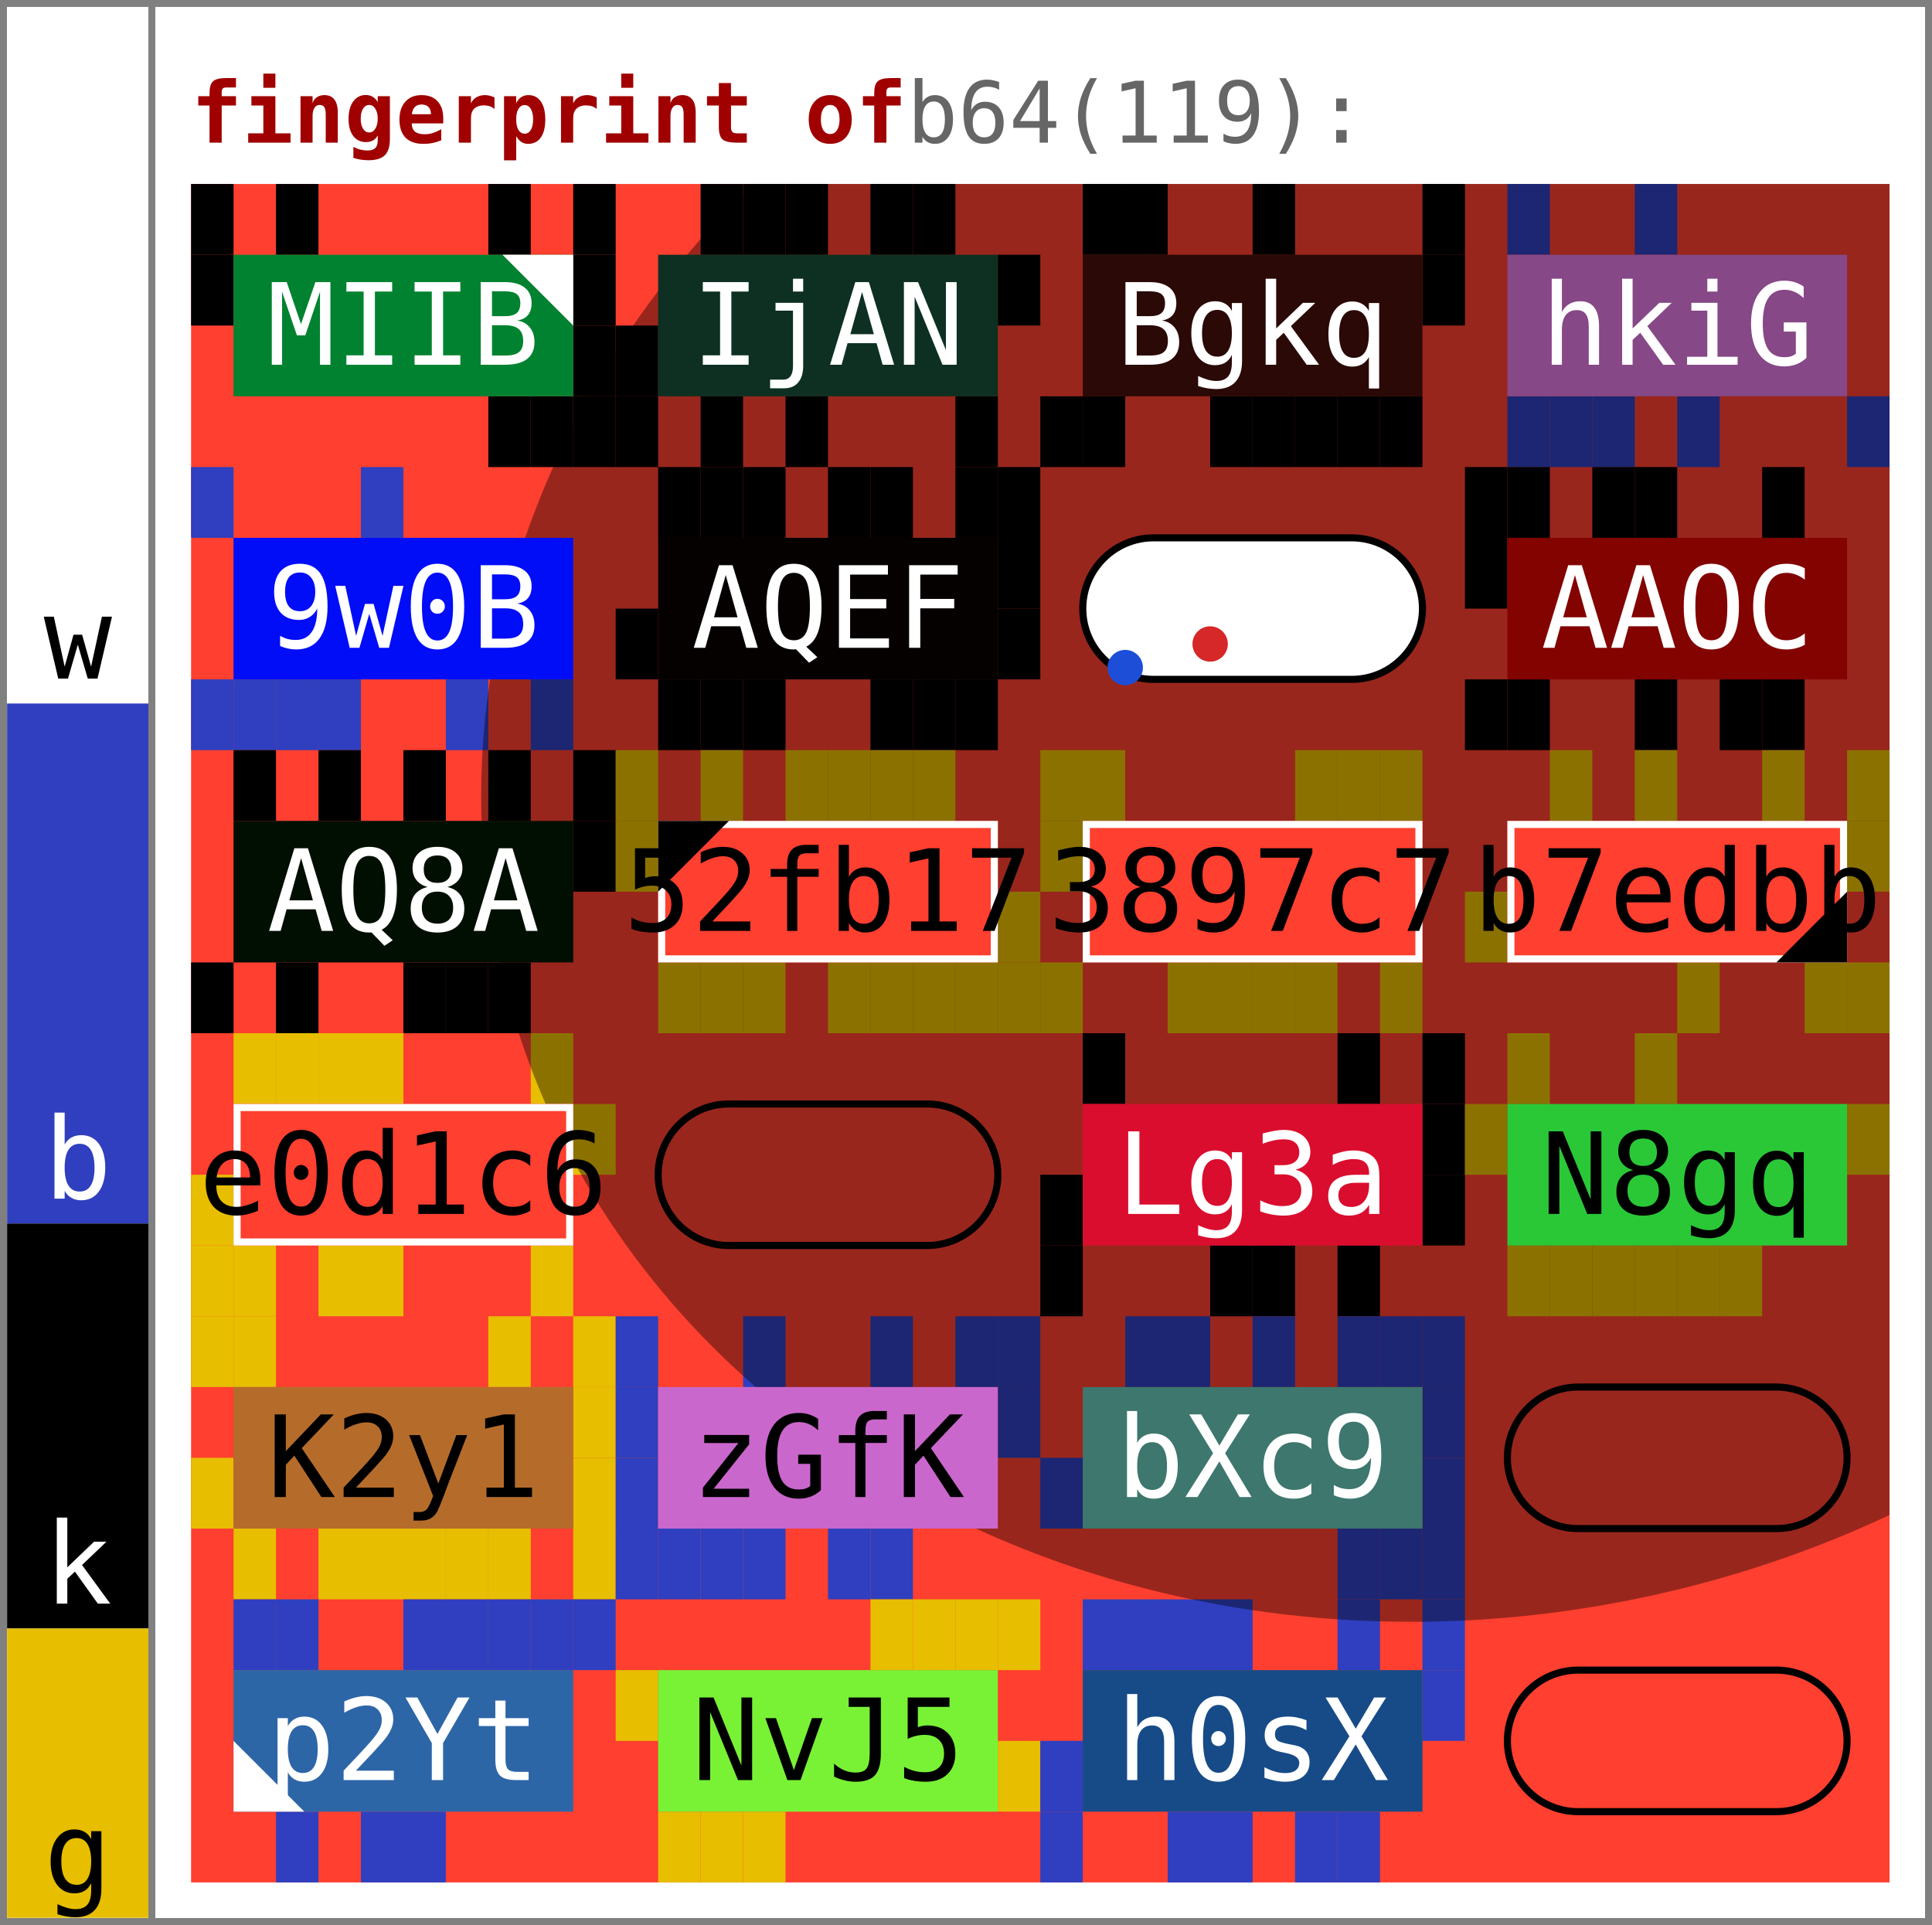
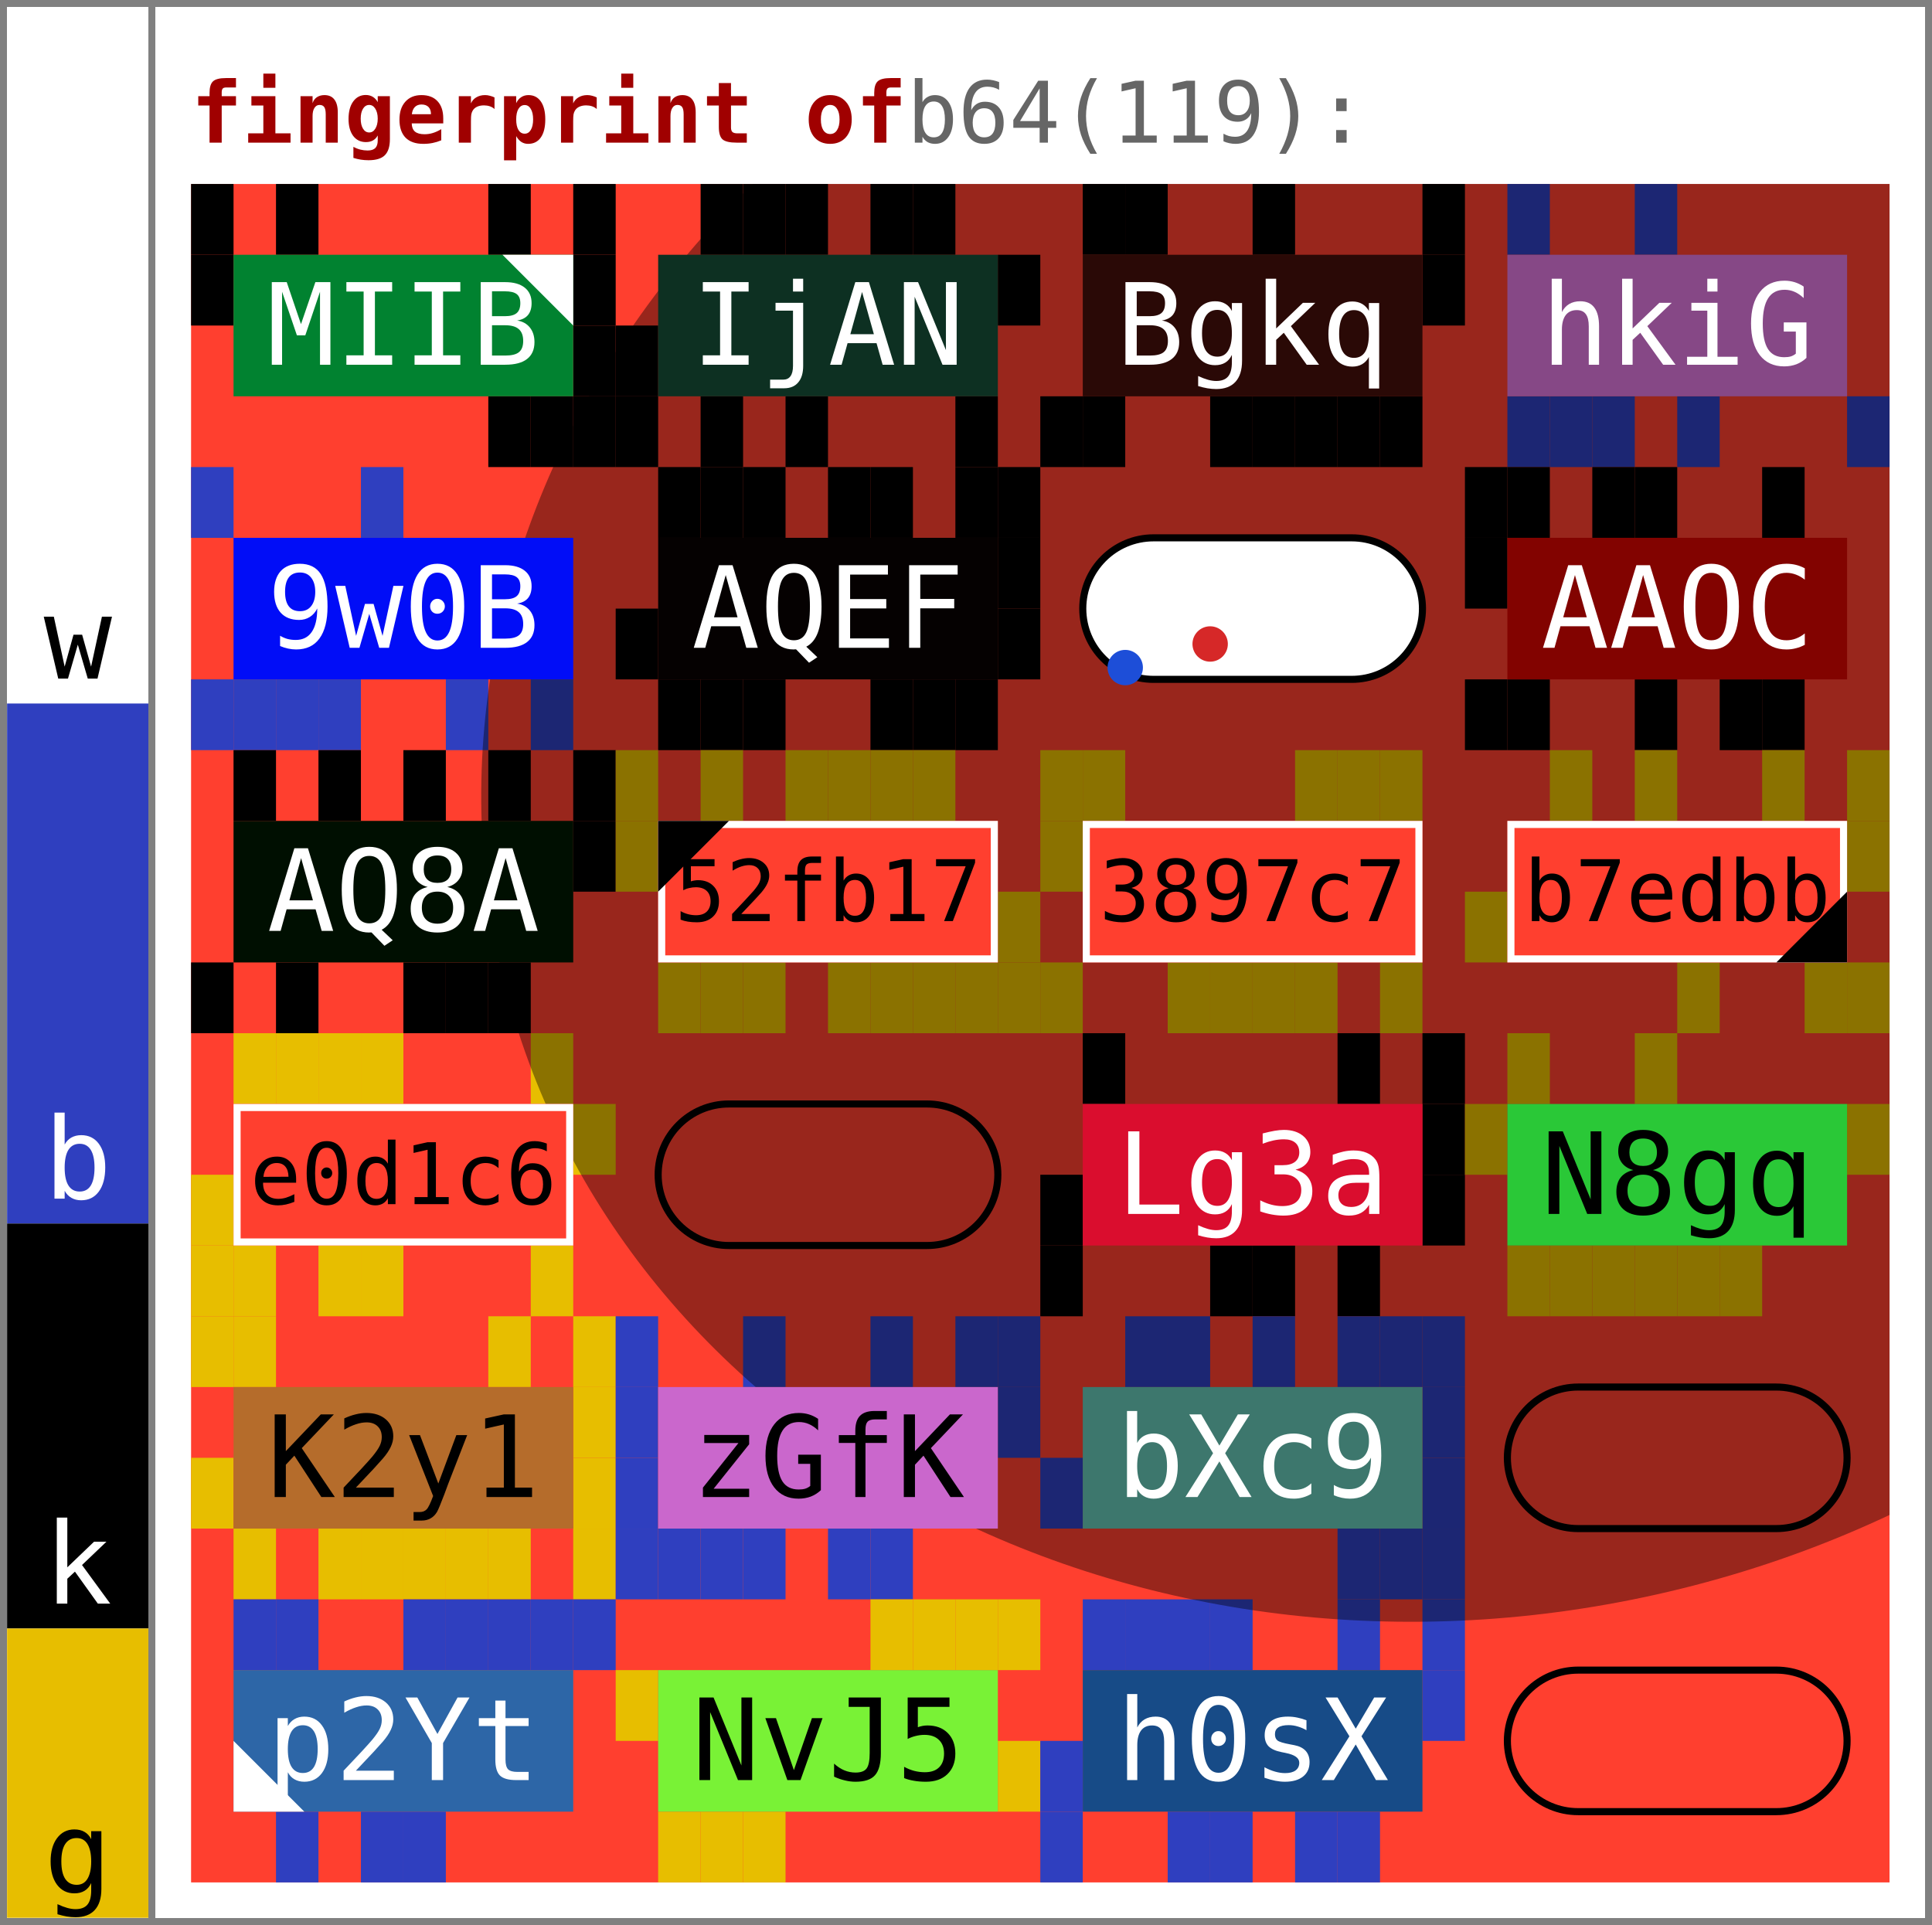
<svg xmlns="http://www.w3.org/2000/svg" width="273.0" height="272.0" viewBox="0 0 273.0 272.0" data-entviz-version="v6" data-entviz-lib="0.6.0" data-input-bytes="119" data-cols="4" data-rows="6" data-truncated="true">
  <defs>
    <clipPath id="grid-clip-807e856a24dc33e6-4x6">
      <rect x="27.0" y="26.0" width="240.0" height="240.0" />
    </clipPath>
  </defs>
  <rect x="0" y="0" width="273.0" height="272.0" fill="#ffffff" />
  <g data-channel="grid">
    <rect x="27.0" y="26.0" width="240.0" height="240.0" fill="#ff3f2f" />
    <g>
      <rect x="27.0" y="26.0" width="6.0" height="10.0" fill="#000000" />
      <rect x="39.0" y="26.0" width="6.0" height="10.0" fill="#000000" />
      <rect x="69.0" y="26.0" width="6.0" height="10.0" fill="#000000" />
      <rect x="81.0" y="26.0" width="6.0" height="10.0" fill="#000000" />
      <rect x="81.0" y="36.0" width="6.0" height="10.0" fill="#000000" />
      <rect x="81.0" y="46.0" width="6.0" height="10.0" fill="#000000" />
      <rect x="81.0" y="56.0" width="6.0" height="10.0" fill="#000000" />
      <rect x="75.0" y="56.0" width="6.0" height="10.0" fill="#000000" />
      <rect x="69.0" y="56.0" width="6.0" height="10.0" fill="#000000" />
      <rect x="27.0" y="36.0" width="6.0" height="10.0" fill="#000000" />
      <rect x="99.0" y="26.0" width="6.0" height="10.0" fill="#000000" />
      <rect x="105.0" y="26.0" width="6.0" height="10.0" fill="#000000" />
      <rect x="111.0" y="26.0" width="6.0" height="10.0" fill="#000000" />
      <rect x="123.0" y="26.0" width="6.0" height="10.0" fill="#000000" />
      <rect x="129.0" y="26.0" width="6.0" height="10.0" fill="#000000" />
      <rect x="141.0" y="36.0" width="6.0" height="10.0" fill="#000000" />
      <rect x="135.0" y="56.0" width="6.0" height="10.0" fill="#000000" />
      <rect x="111.0" y="56.0" width="6.0" height="10.0" fill="#000000" />
      <rect x="99.0" y="56.0" width="6.0" height="10.0" fill="#000000" />
      <rect x="87.0" y="56.0" width="6.0" height="10.0" fill="#000000" />
      <rect x="87.0" y="46.0" width="6.0" height="10.0" fill="#000000" />
      <rect x="153.0" y="26.0" width="6.0" height="10.0" fill="#000000" />
      <rect x="159.0" y="26.0" width="6.0" height="10.0" fill="#000000" />
      <rect x="177.0" y="26.0" width="6.0" height="10.0" fill="#000000" />
      <rect x="201.0" y="26.0" width="6.0" height="10.0" fill="#000000" />
      <rect x="201.0" y="36.0" width="6.0" height="10.0" fill="#000000" />
      <rect x="195.0" y="56.0" width="6.0" height="10.0" fill="#000000" />
      <rect x="189.0" y="56.0" width="6.0" height="10.0" fill="#000000" />
      <rect x="183.0" y="56.0" width="6.0" height="10.0" fill="#000000" />
      <rect x="177.0" y="56.0" width="6.0" height="10.0" fill="#000000" />
      <rect x="171.0" y="56.0" width="6.0" height="10.0" fill="#000000" />
      <rect x="153.0" y="56.0" width="6.0" height="10.0" fill="#000000" />
      <rect x="147.0" y="56.0" width="6.0" height="10.0" fill="#000000" />
      <rect x="213.0" y="26.0" width="6.0" height="10.0" fill="#2f3fbf" />
      <rect x="231.0" y="26.0" width="6.0" height="10.0" fill="#2f3fbf" />
      <rect x="261.0" y="56.0" width="6.0" height="10.0" fill="#2f3fbf" />
      <rect x="237.0" y="56.0" width="6.0" height="10.0" fill="#2f3fbf" />
      <rect x="225.0" y="56.0" width="6.0" height="10.0" fill="#2f3fbf" />
      <rect x="219.0" y="56.0" width="6.0" height="10.0" fill="#2f3fbf" />
      <rect x="213.0" y="56.0" width="6.0" height="10.0" fill="#2f3fbf" />
      <rect x="27.0" y="66.0" width="6.0" height="10.0" fill="#2f3fbf" />
      <rect x="51.0" y="66.0" width="6.0" height="10.0" fill="#2f3fbf" />
      <rect x="75.0" y="96.0" width="6.0" height="10.0" fill="#2f3fbf" />
      <rect x="63.0" y="96.0" width="6.0" height="10.0" fill="#2f3fbf" />
      <rect x="45.0" y="96.0" width="6.0" height="10.0" fill="#2f3fbf" />
      <rect x="39.0" y="96.0" width="6.0" height="10.0" fill="#2f3fbf" />
      <rect x="33.0" y="96.0" width="6.0" height="10.0" fill="#2f3fbf" />
      <rect x="27.0" y="96.0" width="6.0" height="10.0" fill="#2f3fbf" />
      <rect x="93.0" y="66.0" width="6.0" height="10.0" fill="#000000" />
      <rect x="99.0" y="66.0" width="6.0" height="10.0" fill="#000000" />
      <rect x="105.0" y="66.0" width="6.0" height="10.0" fill="#000000" />
      <rect x="117.0" y="66.0" width="6.0" height="10.0" fill="#000000" />
      <rect x="123.0" y="66.0" width="6.0" height="10.0" fill="#000000" />
      <rect x="135.0" y="66.0" width="6.0" height="10.0" fill="#000000" />
      <rect x="141.0" y="66.0" width="6.0" height="10.0" fill="#000000" />
      <rect x="141.0" y="76.0" width="6.0" height="10.0" fill="#000000" />
      <rect x="141.0" y="86.0" width="6.0" height="10.0" fill="#000000" />
      <rect x="135.0" y="96.0" width="6.0" height="10.0" fill="#000000" />
      <rect x="129.0" y="96.0" width="6.0" height="10.0" fill="#000000" />
      <rect x="123.0" y="96.0" width="6.0" height="10.0" fill="#000000" />
      <rect x="105.0" y="96.0" width="6.0" height="10.0" fill="#000000" />
      <rect x="99.0" y="96.0" width="6.0" height="10.0" fill="#000000" />
      <rect x="93.0" y="96.0" width="6.0" height="10.0" fill="#000000" />
      <rect x="87.0" y="86.0" width="6.0" height="10.0" fill="#000000" />
      <rect x="207.0" y="66.0" width="6.0" height="10.0" fill="#000000" />
      <rect x="213.0" y="66.0" width="6.0" height="10.0" fill="#000000" />
      <rect x="225.0" y="66.0" width="6.0" height="10.0" fill="#000000" />
      <rect x="231.0" y="66.0" width="6.0" height="10.0" fill="#000000" />
      <rect x="249.0" y="66.0" width="6.0" height="10.0" fill="#000000" />
      <rect x="249.0" y="96.0" width="6.0" height="10.0" fill="#000000" />
      <rect x="243.0" y="96.0" width="6.0" height="10.0" fill="#000000" />
      <rect x="231.0" y="96.0" width="6.0" height="10.0" fill="#000000" />
      <rect x="213.0" y="96.0" width="6.0" height="10.0" fill="#000000" />
      <rect x="207.0" y="96.0" width="6.0" height="10.0" fill="#000000" />
      <rect x="207.0" y="76.0" width="6.0" height="10.0" fill="#000000" />
      <rect x="33.0" y="106.0" width="6.0" height="10.0" fill="#000000" />
      <rect x="45.0" y="106.0" width="6.0" height="10.0" fill="#000000" />
      <rect x="57.0" y="106.0" width="6.0" height="10.0" fill="#000000" />
      <rect x="69.0" y="106.0" width="6.0" height="10.0" fill="#000000" />
      <rect x="81.0" y="106.0" width="6.0" height="10.0" fill="#000000" />
      <rect x="81.0" y="116.0" width="6.0" height="10.0" fill="#000000" />
      <rect x="69.0" y="136.0" width="6.0" height="10.0" fill="#000000" />
      <rect x="63.0" y="136.0" width="6.0" height="10.0" fill="#000000" />
      <rect x="57.0" y="136.0" width="6.0" height="10.0" fill="#000000" />
      <rect x="39.0" y="136.0" width="6.0" height="10.0" fill="#000000" />
      <rect x="27.0" y="136.0" width="6.0" height="10.0" fill="#000000" />
      <rect x="87.0" y="106.0" width="6.0" height="10.0" fill="#e7be00" />
      <rect x="99.0" y="106.0" width="6.0" height="10.0" fill="#e7be00" />
      <rect x="111.0" y="106.0" width="6.0" height="10.0" fill="#e7be00" />
      <rect x="117.0" y="106.0" width="6.0" height="10.0" fill="#e7be00" />
      <rect x="123.0" y="106.0" width="6.0" height="10.0" fill="#e7be00" />
      <rect x="129.0" y="106.0" width="6.0" height="10.0" fill="#e7be00" />
      <rect x="141.0" y="126.0" width="6.0" height="10.0" fill="#e7be00" />
      <rect x="141.0" y="136.0" width="6.0" height="10.0" fill="#e7be00" />
      <rect x="135.0" y="136.0" width="6.0" height="10.0" fill="#e7be00" />
      <rect x="129.0" y="136.0" width="6.0" height="10.0" fill="#e7be00" />
      <rect x="123.0" y="136.0" width="6.0" height="10.0" fill="#e7be00" />
      <rect x="117.0" y="136.0" width="6.0" height="10.0" fill="#e7be00" />
      <rect x="105.0" y="136.0" width="6.0" height="10.0" fill="#e7be00" />
      <rect x="99.0" y="136.0" width="6.0" height="10.0" fill="#e7be00" />
      <rect x="93.0" y="136.0" width="6.0" height="10.0" fill="#e7be00" />
      <rect x="87.0" y="116.0" width="6.0" height="10.0" fill="#e7be00" />
      <rect x="147.0" y="106.0" width="6.0" height="10.0" fill="#e7be00" />
      <rect x="153.0" y="106.0" width="6.0" height="10.0" fill="#e7be00" />
      <rect x="183.0" y="106.0" width="6.0" height="10.0" fill="#e7be00" />
      <rect x="189.0" y="106.0" width="6.0" height="10.0" fill="#e7be00" />
      <rect x="195.0" y="106.0" width="6.0" height="10.0" fill="#e7be00" />
      <rect x="195.0" y="136.0" width="6.0" height="10.0" fill="#e7be00" />
      <rect x="183.0" y="136.0" width="6.0" height="10.0" fill="#e7be00" />
      <rect x="177.0" y="136.0" width="6.0" height="10.0" fill="#e7be00" />
      <rect x="171.0" y="136.0" width="6.0" height="10.0" fill="#e7be00" />
      <rect x="165.0" y="136.0" width="6.0" height="10.0" fill="#e7be00" />
      <rect x="147.0" y="136.0" width="6.0" height="10.0" fill="#e7be00" />
      <rect x="147.0" y="116.0" width="6.0" height="10.0" fill="#e7be00" />
      <rect x="219.0" y="106.0" width="6.0" height="10.0" fill="#e7be00" />
      <rect x="231.0" y="106.0" width="6.0" height="10.0" fill="#e7be00" />
      <rect x="249.0" y="106.0" width="6.0" height="10.0" fill="#e7be00" />
      <rect x="261.0" y="106.0" width="6.0" height="10.0" fill="#e7be00" />
      <rect x="261.0" y="116.0" width="6.0" height="10.0" fill="#e7be00" />
      <rect x="261.0" y="136.0" width="6.0" height="10.0" fill="#e7be00" />
      <rect x="255.0" y="136.0" width="6.0" height="10.0" fill="#e7be00" />
      <rect x="237.0" y="136.0" width="6.0" height="10.0" fill="#e7be00" />
      <rect x="207.0" y="126.0" width="6.0" height="10.0" fill="#e7be00" />
      <rect x="33.0" y="146.0" width="6.0" height="10.0" fill="#e7be00" />
      <rect x="39.0" y="146.0" width="6.0" height="10.0" fill="#e7be00" />
      <rect x="45.0" y="146.0" width="6.0" height="10.0" fill="#e7be00" />
      <rect x="51.0" y="146.0" width="6.0" height="10.0" fill="#e7be00" />
      <rect x="75.0" y="146.0" width="6.0" height="10.0" fill="#e7be00" />
      <rect x="81.0" y="156.0" width="6.0" height="10.0" fill="#e7be00" />
      <rect x="75.0" y="176.0" width="6.0" height="10.0" fill="#e7be00" />
      <rect x="51.0" y="176.0" width="6.0" height="10.0" fill="#e7be00" />
      <rect x="45.0" y="176.0" width="6.0" height="10.0" fill="#e7be00" />
      <rect x="33.0" y="176.0" width="6.0" height="10.0" fill="#e7be00" />
      <rect x="27.0" y="176.0" width="6.0" height="10.0" fill="#e7be00" />
      <rect x="27.0" y="166.0" width="6.0" height="10.0" fill="#e7be00" />
      <rect x="153.0" y="146.0" width="6.0" height="10.0" fill="#000000" />
      <rect x="189.0" y="146.0" width="6.0" height="10.0" fill="#000000" />
      <rect x="201.0" y="146.0" width="6.0" height="10.0" fill="#000000" />
      <rect x="201.0" y="156.0" width="6.0" height="10.0" fill="#000000" />
      <rect x="201.0" y="166.0" width="6.0" height="10.0" fill="#000000" />
      <rect x="189.0" y="176.0" width="6.0" height="10.0" fill="#000000" />
      <rect x="177.0" y="176.0" width="6.0" height="10.0" fill="#000000" />
      <rect x="171.0" y="176.0" width="6.0" height="10.0" fill="#000000" />
      <rect x="147.0" y="176.0" width="6.0" height="10.0" fill="#000000" />
      <rect x="147.0" y="166.0" width="6.0" height="10.0" fill="#000000" />
      <rect x="213.0" y="146.0" width="6.0" height="10.0" fill="#e7be00" />
      <rect x="231.0" y="146.0" width="6.0" height="10.0" fill="#e7be00" />
      <rect x="261.0" y="156.0" width="6.0" height="10.0" fill="#e7be00" />
      <rect x="243.0" y="176.0" width="6.0" height="10.0" fill="#e7be00" />
      <rect x="237.0" y="176.0" width="6.0" height="10.0" fill="#e7be00" />
      <rect x="231.0" y="176.0" width="6.0" height="10.0" fill="#e7be00" />
      <rect x="225.0" y="176.0" width="6.0" height="10.0" fill="#e7be00" />
      <rect x="219.0" y="176.0" width="6.0" height="10.0" fill="#e7be00" />
      <rect x="213.0" y="176.0" width="6.0" height="10.0" fill="#e7be00" />
      <rect x="207.0" y="156.0" width="6.0" height="10.0" fill="#e7be00" />
      <rect x="27.0" y="186.0" width="6.0" height="10.0" fill="#e7be00" />
      <rect x="33.0" y="186.0" width="6.0" height="10.0" fill="#e7be00" />
      <rect x="69.0" y="186.0" width="6.0" height="10.0" fill="#e7be00" />
      <rect x="81.0" y="186.0" width="6.0" height="10.0" fill="#e7be00" />
      <rect x="81.0" y="196.0" width="6.0" height="10.0" fill="#e7be00" />
      <rect x="81.0" y="206.0" width="6.0" height="10.0" fill="#e7be00" />
      <rect x="81.0" y="216.0" width="6.0" height="10.0" fill="#e7be00" />
      <rect x="69.0" y="216.0" width="6.0" height="10.0" fill="#e7be00" />
      <rect x="63.0" y="216.0" width="6.0" height="10.0" fill="#e7be00" />
      <rect x="57.0" y="216.0" width="6.0" height="10.0" fill="#e7be00" />
      <rect x="51.0" y="216.0" width="6.0" height="10.0" fill="#e7be00" />
      <rect x="45.0" y="216.0" width="6.0" height="10.0" fill="#e7be00" />
      <rect x="33.0" y="216.0" width="6.0" height="10.0" fill="#e7be00" />
      <rect x="27.0" y="206.0" width="6.0" height="10.0" fill="#e7be00" />
      <rect x="87.0" y="186.0" width="6.0" height="10.0" fill="#2f3fbf" />
      <rect x="105.0" y="186.0" width="6.0" height="10.0" fill="#2f3fbf" />
      <rect x="123.0" y="186.0" width="6.0" height="10.0" fill="#2f3fbf" />
      <rect x="135.0" y="186.0" width="6.0" height="10.0" fill="#2f3fbf" />
      <rect x="141.0" y="186.0" width="6.0" height="10.0" fill="#2f3fbf" />
      <rect x="141.0" y="196.0" width="6.0" height="10.0" fill="#2f3fbf" />
      <rect x="123.0" y="216.0" width="6.0" height="10.0" fill="#2f3fbf" />
      <rect x="117.0" y="216.0" width="6.0" height="10.0" fill="#2f3fbf" />
      <rect x="105.0" y="216.0" width="6.0" height="10.0" fill="#2f3fbf" />
      <rect x="99.0" y="216.0" width="6.0" height="10.0" fill="#2f3fbf" />
      <rect x="93.0" y="216.0" width="6.0" height="10.0" fill="#2f3fbf" />
      <rect x="87.0" y="216.0" width="6.0" height="10.0" fill="#2f3fbf" />
      <rect x="87.0" y="206.0" width="6.0" height="10.0" fill="#2f3fbf" />
      <rect x="87.0" y="196.0" width="6.0" height="10.0" fill="#2f3fbf" />
      <rect x="159.0" y="186.0" width="6.0" height="10.0" fill="#2f3fbf" />
      <rect x="165.0" y="186.0" width="6.0" height="10.0" fill="#2f3fbf" />
      <rect x="177.0" y="186.0" width="6.0" height="10.0" fill="#2f3fbf" />
      <rect x="189.0" y="186.0" width="6.0" height="10.0" fill="#2f3fbf" />
      <rect x="195.0" y="186.0" width="6.0" height="10.0" fill="#2f3fbf" />
      <rect x="201.0" y="186.0" width="6.0" height="10.0" fill="#2f3fbf" />
      <rect x="201.0" y="196.0" width="6.0" height="10.0" fill="#2f3fbf" />
      <rect x="201.0" y="206.0" width="6.0" height="10.0" fill="#2f3fbf" />
      <rect x="201.0" y="216.0" width="6.0" height="10.0" fill="#2f3fbf" />
      <rect x="195.0" y="216.0" width="6.0" height="10.0" fill="#2f3fbf" />
      <rect x="189.0" y="216.0" width="6.0" height="10.0" fill="#2f3fbf" />
      <rect x="147.0" y="206.0" width="6.0" height="10.0" fill="#2f3fbf" />
      <rect x="33.0" y="226.0" width="6.0" height="10.0" fill="#2f3fbf" />
      <rect x="39.0" y="226.0" width="6.0" height="10.0" fill="#2f3fbf" />
      <rect x="57.0" y="226.0" width="6.0" height="10.0" fill="#2f3fbf" />
      <rect x="63.0" y="226.0" width="6.0" height="10.0" fill="#2f3fbf" />
      <rect x="69.0" y="226.0" width="6.0" height="10.0" fill="#2f3fbf" />
      <rect x="75.0" y="226.0" width="6.0" height="10.0" fill="#2f3fbf" />
      <rect x="81.0" y="226.0" width="6.0" height="10.0" fill="#2f3fbf" />
      <rect x="57.0" y="256.0" width="6.0" height="10.0" fill="#2f3fbf" />
      <rect x="51.0" y="256.0" width="6.0" height="10.0" fill="#2f3fbf" />
      <rect x="39.0" y="256.0" width="6.0" height="10.0" fill="#2f3fbf" />
      <rect x="123.0" y="226.0" width="6.0" height="10.0" fill="#e7be00" />
      <rect x="129.0" y="226.0" width="6.0" height="10.0" fill="#e7be00" />
      <rect x="135.0" y="226.0" width="6.0" height="10.0" fill="#e7be00" />
      <rect x="141.0" y="226.0" width="6.0" height="10.0" fill="#e7be00" />
      <rect x="141.0" y="246.0" width="6.0" height="10.0" fill="#e7be00" />
      <rect x="105.0" y="256.0" width="6.0" height="10.0" fill="#e7be00" />
      <rect x="99.0" y="256.0" width="6.0" height="10.0" fill="#e7be00" />
      <rect x="93.0" y="256.0" width="6.0" height="10.0" fill="#e7be00" />
      <rect x="87.0" y="236.0" width="6.0" height="10.0" fill="#e7be00" />
      <rect x="153.0" y="226.0" width="6.0" height="10.0" fill="#2f3fbf" />
      <rect x="159.0" y="226.0" width="6.0" height="10.0" fill="#2f3fbf" />
      <rect x="165.0" y="226.0" width="6.0" height="10.0" fill="#2f3fbf" />
      <rect x="171.0" y="226.0" width="6.0" height="10.0" fill="#2f3fbf" />
      <rect x="189.0" y="226.0" width="6.0" height="10.0" fill="#2f3fbf" />
      <rect x="201.0" y="226.0" width="6.0" height="10.0" fill="#2f3fbf" />
      <rect x="201.0" y="236.0" width="6.0" height="10.0" fill="#2f3fbf" />
      <rect x="189.0" y="256.0" width="6.0" height="10.0" fill="#2f3fbf" />
      <rect x="183.0" y="256.0" width="6.0" height="10.0" fill="#2f3fbf" />
      <rect x="171.0" y="256.0" width="6.0" height="10.0" fill="#2f3fbf" />
      <rect x="165.0" y="256.0" width="6.0" height="10.0" fill="#2f3fbf" />
      <rect x="147.0" y="256.0" width="6.0" height="10.0" fill="#2f3fbf" />
      <rect x="147.0" y="246.0" width="6.0" height="10.0" fill="#2f3fbf" />
    </g>
    <g clip-path="url(#grid-clip-807e856a24dc33e6-4x6)" data-channel="ellipse" data-ellipse-anchor-x="207.0" data-ellipse-anchor-y="106.0" data-ellipse-rx="139.68249711399062" data-ellipse-ry="122.34260092052972" data-ellipse-rotation-deg="168.0">
      <ellipse cx="207.0" cy="106.0" rx="139.682" ry="122.343" transform="rotate(168.0 207.0 106.0)" fill="#000000" fill-opacity="0.4" />
    </g>
    <g>
      <g data-channel="cell" data-cell-index="0" data-cell-row="0" data-cell-col="0" data-cell-quartile="2">
        <rect x="33.0" y="36.0" width="48.0" height="20.0" fill="#018230" />
        <text x="57.0" y="46.0" fill="#ffffff" style="font-family: &quot;JetBrains Mono&quot;, &quot;Menlo&quot;, &quot;Consolas&quot;, &quot;DejaVu Sans Mono&quot;, &quot;Liberation Mono&quot;, &quot;Roboto Mono&quot;, &quot;Noto Sans Mono&quot;, monospace; font-size: 16.0px;" text-anchor="middle" dominant-baseline="central">MIIB</text>
        <polygon points="81.0,36.0 71.0,36.0 81.0,46.0" fill="#ffffff" />
      </g>
      <g data-channel="cell" data-cell-index="1" data-cell-row="0" data-cell-col="1">
        <rect x="93.0" y="36.0" width="48.0" height="20.0" fill="#0d3022" />
        <text x="117.0" y="46.0" fill="#ffffff" style="font-family: &quot;JetBrains Mono&quot;, &quot;Menlo&quot;, &quot;Consolas&quot;, &quot;DejaVu Sans Mono&quot;, &quot;Liberation Mono&quot;, &quot;Roboto Mono&quot;, &quot;Noto Sans Mono&quot;, monospace; font-size: 16.0px;" text-anchor="middle" dominant-baseline="central">IjAN</text>
      </g>
      <g data-channel="cell" data-cell-index="2" data-cell-row="0" data-cell-col="2">
        <rect x="153.0" y="36.0" width="48.0" height="20.0" fill="#2a0906" />
        <text x="177.0" y="46.0" fill="#ffffff" style="font-family: &quot;JetBrains Mono&quot;, &quot;Menlo&quot;, &quot;Consolas&quot;, &quot;DejaVu Sans Mono&quot;, &quot;Liberation Mono&quot;, &quot;Roboto Mono&quot;, &quot;Noto Sans Mono&quot;, monospace; font-size: 16.0px;" text-anchor="middle" dominant-baseline="central">Bgkq</text>
      </g>
      <g data-channel="cell" data-cell-index="3" data-cell-row="0" data-cell-col="3">
        <rect x="213.0" y="36.0" width="48.0" height="20.0" fill="#864886" />
        <text x="237.0" y="46.0" fill="#ffffff" style="font-family: &quot;JetBrains Mono&quot;, &quot;Menlo&quot;, &quot;Consolas&quot;, &quot;DejaVu Sans Mono&quot;, &quot;Liberation Mono&quot;, &quot;Roboto Mono&quot;, &quot;Noto Sans Mono&quot;, monospace; font-size: 16.0px;" text-anchor="middle" dominant-baseline="central">hkiG</text>
      </g>
      <g data-channel="cell" data-cell-index="4" data-cell-row="1" data-cell-col="0">
        <rect x="33.0" y="76.0" width="48.0" height="20.0" fill="#010df7" />
        <text x="57.0" y="86.0" fill="#ffffff" style="font-family: &quot;JetBrains Mono&quot;, &quot;Menlo&quot;, &quot;Consolas&quot;, &quot;DejaVu Sans Mono&quot;, &quot;Liberation Mono&quot;, &quot;Roboto Mono&quot;, &quot;Noto Sans Mono&quot;, monospace; font-size: 16.0px;" text-anchor="middle" dominant-baseline="central">9w0B</text>
      </g>
      <g data-channel="cell" data-cell-index="5" data-cell-row="1" data-cell-col="1">
        <rect x="93.0" y="76.0" width="48.0" height="20.0" fill="#050101" />
        <text x="117.0" y="86.0" fill="#ffffff" style="font-family: &quot;JetBrains Mono&quot;, &quot;Menlo&quot;, &quot;Consolas&quot;, &quot;DejaVu Sans Mono&quot;, &quot;Liberation Mono&quot;, &quot;Roboto Mono&quot;, &quot;Noto Sans Mono&quot;, monospace; font-size: 16.0px;" text-anchor="middle" dominant-baseline="central">AQEF</text>
      </g>
      <g data-channel="cell" data-cell-index="6" data-cell-row="1" data-cell-col="2" data-cell-blank="true" data-cell-blank-map="true">
        <rect x="153.0" y="76.0" width="48.0" height="20.0" rx="10.0" ry="10.0" fill="#ffffff" stroke="#000000" stroke-width="1" />
        <circle cx="171.0" cy="91.0" r="2.5" fill="#d62828" data-blank-map-max="true" />
        <circle cx="159.0" cy="94.333" r="2.5" fill="#1d4ed8" data-blank-map-min="true" />
      </g>
      <g data-channel="cell" data-cell-index="7" data-cell-row="1" data-cell-col="3">
        <rect x="213.0" y="76.0" width="48.0" height="20.0" fill="#820300" />
        <text x="237.0" y="86.0" fill="#ffffff" style="font-family: &quot;JetBrains Mono&quot;, &quot;Menlo&quot;, &quot;Consolas&quot;, &quot;DejaVu Sans Mono&quot;, &quot;Liberation Mono&quot;, &quot;Roboto Mono&quot;, &quot;Noto Sans Mono&quot;, monospace; font-size: 16.0px;" text-anchor="middle" dominant-baseline="central">AAOC</text>
      </g>
      <g data-channel="cell" data-cell-index="8" data-cell-row="2" data-cell-col="0">
        <rect x="33.0" y="116.0" width="48.0" height="20.0" fill="#000f01" />
        <text x="57.0" y="126.0" fill="#ffffff" style="font-family: &quot;JetBrains Mono&quot;, &quot;Menlo&quot;, &quot;Consolas&quot;, &quot;DejaVu Sans Mono&quot;, &quot;Liberation Mono&quot;, &quot;Roboto Mono&quot;, &quot;Noto Sans Mono&quot;, monospace; font-size: 16.0px;" text-anchor="middle" dominant-baseline="central">AQ8A</text>
      </g>
      <g data-channel="cell" data-cell-index="9" data-cell-row="2" data-cell-col="1" data-cell-fingerprint="true" data-cell-quartile="1">
        <rect x="93.0" y="116.0" width="48.0" height="20.0" fill="#ff3f2f" />
        <rect x="93.5" y="116.5" width="47.0" height="19.0" fill="none" stroke="#ffffff" stroke-width="1" />
-         <text x="117.0" y="126.0" fill="#000000" style="font-family: &quot;JetBrains Mono&quot;, &quot;Menlo&quot;, &quot;Consolas&quot;, &quot;DejaVu Sans Mono&quot;, &quot;Liberation Mono&quot;, &quot;Roboto Mono&quot;, &quot;Noto Sans Mono&quot;, monospace; font-size: 16.0px;" text-anchor="middle" dominant-baseline="central">52fb17</text>
+         <text x="117.0" y="126.0" fill="#000000" style="font-family: &quot;JetBrains Mono&quot;, &quot;Menlo&quot;, &quot;Consolas&quot;, &quot;DejaVu Sans Mono&quot;, &quot;Liberation Mono&quot;, &quot;Roboto Mono&quot;, &quot;Noto Sans Mono&quot;, monospace; font-size: 12.0px;" text-anchor="middle" dominant-baseline="central">52fb17</text>
        <polygon points="93.0,116.0 103.0,116.0 93.0,126.0" fill="#000000" />
      </g>
      <g data-channel="cell" data-cell-index="10" data-cell-row="2" data-cell-col="2" data-cell-fingerprint="true">
        <rect x="153.0" y="116.0" width="48.0" height="20.0" fill="#ff3f2f" />
        <rect x="153.5" y="116.5" width="47.0" height="19.0" fill="none" stroke="#ffffff" stroke-width="1" />
-         <text x="177.0" y="126.0" fill="#000000" style="font-family: &quot;JetBrains Mono&quot;, &quot;Menlo&quot;, &quot;Consolas&quot;, &quot;DejaVu Sans Mono&quot;, &quot;Liberation Mono&quot;, &quot;Roboto Mono&quot;, &quot;Noto Sans Mono&quot;, monospace; font-size: 16.0px;" text-anchor="middle" dominant-baseline="central">3897c7</text>
+         <text x="177.0" y="126.0" fill="#000000" style="font-family: &quot;JetBrains Mono&quot;, &quot;Menlo&quot;, &quot;Consolas&quot;, &quot;DejaVu Sans Mono&quot;, &quot;Liberation Mono&quot;, &quot;Roboto Mono&quot;, &quot;Noto Sans Mono&quot;, monospace; font-size: 12.0px;" text-anchor="middle" dominant-baseline="central">3897c7</text>
      </g>
      <g data-channel="cell" data-cell-index="11" data-cell-row="2" data-cell-col="3" data-cell-fingerprint="true" data-cell-quartile="3">
        <rect x="213.0" y="116.0" width="48.0" height="20.0" fill="#ff3f2f" />
        <rect x="213.5" y="116.5" width="47.0" height="19.0" fill="none" stroke="#ffffff" stroke-width="1" />
-         <text x="237.0" y="126.0" fill="#000000" style="font-family: &quot;JetBrains Mono&quot;, &quot;Menlo&quot;, &quot;Consolas&quot;, &quot;DejaVu Sans Mono&quot;, &quot;Liberation Mono&quot;, &quot;Roboto Mono&quot;, &quot;Noto Sans Mono&quot;, monospace; font-size: 16.0px;" text-anchor="middle" dominant-baseline="central">b7edbb</text>
+         <text x="237.0" y="126.0" fill="#000000" style="font-family: &quot;JetBrains Mono&quot;, &quot;Menlo&quot;, &quot;Consolas&quot;, &quot;DejaVu Sans Mono&quot;, &quot;Liberation Mono&quot;, &quot;Roboto Mono&quot;, &quot;Noto Sans Mono&quot;, monospace; font-size: 12.0px;" text-anchor="middle" dominant-baseline="central">b7edbb</text>
        <polygon points="261.0,136.0 261.0,126.0 251.0,136.0" fill="#000000" />
      </g>
      <g data-channel="cell" data-cell-index="12" data-cell-row="3" data-cell-col="0" data-cell-fingerprint="true">
        <rect x="33.0" y="156.0" width="48.0" height="20.0" fill="#ff3f2f" />
        <rect x="33.5" y="156.5" width="47.0" height="19.0" fill="none" stroke="#ffffff" stroke-width="1" />
-         <text x="57.0" y="166.0" fill="#000000" style="font-family: &quot;JetBrains Mono&quot;, &quot;Menlo&quot;, &quot;Consolas&quot;, &quot;DejaVu Sans Mono&quot;, &quot;Liberation Mono&quot;, &quot;Roboto Mono&quot;, &quot;Noto Sans Mono&quot;, monospace; font-size: 16.0px;" text-anchor="middle" dominant-baseline="central">e0d1c6</text>
+         <text x="57.0" y="166.0" fill="#000000" style="font-family: &quot;JetBrains Mono&quot;, &quot;Menlo&quot;, &quot;Consolas&quot;, &quot;DejaVu Sans Mono&quot;, &quot;Liberation Mono&quot;, &quot;Roboto Mono&quot;, &quot;Noto Sans Mono&quot;, monospace; font-size: 12.0px;" text-anchor="middle" dominant-baseline="central">e0d1c6</text>
      </g>
      <g data-channel="cell" data-cell-index="13" data-cell-row="3" data-cell-col="1" data-cell-blank="true">
        <rect x="93.0" y="156.0" width="48.0" height="20.0" rx="10.0" ry="10.0" fill="none" stroke="#000000" stroke-width="1" />
      </g>
      <g data-channel="cell" data-cell-index="14" data-cell-row="3" data-cell-col="2">
        <rect x="153.0" y="156.0" width="48.0" height="20.0" fill="#da0d2e" />
        <text x="177.0" y="166.0" fill="#ffffff" style="font-family: &quot;JetBrains Mono&quot;, &quot;Menlo&quot;, &quot;Consolas&quot;, &quot;DejaVu Sans Mono&quot;, &quot;Liberation Mono&quot;, &quot;Roboto Mono&quot;, &quot;Noto Sans Mono&quot;, monospace; font-size: 16.0px;" text-anchor="middle" dominant-baseline="central">Lg3a</text>
      </g>
      <g data-channel="cell" data-cell-index="15" data-cell-row="3" data-cell-col="3">
        <rect x="213.0" y="156.0" width="48.0" height="20.0" fill="#2ac837" />
        <text x="237.0" y="166.0" fill="#000000" style="font-family: &quot;JetBrains Mono&quot;, &quot;Menlo&quot;, &quot;Consolas&quot;, &quot;DejaVu Sans Mono&quot;, &quot;Liberation Mono&quot;, &quot;Roboto Mono&quot;, &quot;Noto Sans Mono&quot;, monospace; font-size: 16.0px;" text-anchor="middle" dominant-baseline="central">N8gq</text>
      </g>
      <g data-channel="cell" data-cell-index="16" data-cell-row="4" data-cell-col="0">
        <rect x="33.0" y="196.0" width="48.0" height="20.0" fill="#b56c2b" />
        <text x="57.0" y="206.0" fill="#000000" style="font-family: &quot;JetBrains Mono&quot;, &quot;Menlo&quot;, &quot;Consolas&quot;, &quot;DejaVu Sans Mono&quot;, &quot;Liberation Mono&quot;, &quot;Roboto Mono&quot;, &quot;Noto Sans Mono&quot;, monospace; font-size: 16.0px;" text-anchor="middle" dominant-baseline="central">K2y1</text>
      </g>
      <g data-channel="cell" data-cell-index="17" data-cell-row="4" data-cell-col="1">
        <rect x="93.0" y="196.0" width="48.0" height="20.0" fill="#ca67cc" />
        <text x="117.0" y="206.0" fill="#000000" style="font-family: &quot;JetBrains Mono&quot;, &quot;Menlo&quot;, &quot;Consolas&quot;, &quot;DejaVu Sans Mono&quot;, &quot;Liberation Mono&quot;, &quot;Roboto Mono&quot;, &quot;Noto Sans Mono&quot;, monospace; font-size: 16.0px;" text-anchor="middle" dominant-baseline="central">zGfK</text>
      </g>
      <g data-channel="cell" data-cell-index="18" data-cell-row="4" data-cell-col="2">
        <rect x="153.0" y="196.0" width="48.0" height="20.0" fill="#3d776d" />
        <text x="177.0" y="206.0" fill="#ffffff" style="font-family: &quot;JetBrains Mono&quot;, &quot;Menlo&quot;, &quot;Consolas&quot;, &quot;DejaVu Sans Mono&quot;, &quot;Liberation Mono&quot;, &quot;Roboto Mono&quot;, &quot;Noto Sans Mono&quot;, monospace; font-size: 16.0px;" text-anchor="middle" dominant-baseline="central">bXc9</text>
      </g>
      <g data-channel="cell" data-cell-index="19" data-cell-row="4" data-cell-col="3" data-cell-blank="true">
        <rect x="213.0" y="196.0" width="48.0" height="20.0" rx="10.0" ry="10.0" fill="none" stroke="#000000" stroke-width="1" />
      </g>
      <g data-channel="cell" data-cell-index="20" data-cell-row="5" data-cell-col="0" data-cell-quartile="4">
        <rect x="33.0" y="236.0" width="48.0" height="20.0" fill="#2d66a7" />
        <text x="57.0" y="246.0" fill="#ffffff" style="font-family: &quot;JetBrains Mono&quot;, &quot;Menlo&quot;, &quot;Consolas&quot;, &quot;DejaVu Sans Mono&quot;, &quot;Liberation Mono&quot;, &quot;Roboto Mono&quot;, &quot;Noto Sans Mono&quot;, monospace; font-size: 16.0px;" text-anchor="middle" dominant-baseline="central">p2Yt</text>
        <polygon points="33.0,256.0 33.0,246.0 43.0,256.0" fill="#ffffff" />
      </g>
      <g data-channel="cell" data-cell-index="21" data-cell-row="5" data-cell-col="1">
        <rect x="93.0" y="236.0" width="48.0" height="20.0" fill="#79f236" />
        <text x="117.0" y="246.0" fill="#000000" style="font-family: &quot;JetBrains Mono&quot;, &quot;Menlo&quot;, &quot;Consolas&quot;, &quot;DejaVu Sans Mono&quot;, &quot;Liberation Mono&quot;, &quot;Roboto Mono&quot;, &quot;Noto Sans Mono&quot;, monospace; font-size: 16.0px;" text-anchor="middle" dominant-baseline="central">NvJ5</text>
      </g>
      <g data-channel="cell" data-cell-index="22" data-cell-row="5" data-cell-col="2">
        <rect x="153.0" y="236.0" width="48.0" height="20.0" fill="#174b87" />
        <text x="177.0" y="246.0" fill="#ffffff" style="font-family: &quot;JetBrains Mono&quot;, &quot;Menlo&quot;, &quot;Consolas&quot;, &quot;DejaVu Sans Mono&quot;, &quot;Liberation Mono&quot;, &quot;Roboto Mono&quot;, &quot;Noto Sans Mono&quot;, monospace; font-size: 16.0px;" text-anchor="middle" dominant-baseline="central">h0sX</text>
      </g>
      <g data-channel="cell" data-cell-index="23" data-cell-row="5" data-cell-col="3" data-cell-blank="true">
        <rect x="213.0" y="236.0" width="48.0" height="20.0" rx="10.0" ry="10.0" fill="none" stroke="#000000" stroke-width="1" />
      </g>
    </g>
  </g>
  <g data-channel="color-bar">
    <g data-color-bar-rank="0" data-color-bar-band="W">
      <rect x="1" y="1" width="20.0" height="98.412" fill="#ffffff" />
      <text x="11.0" y="95.892" fill="#000000" style="font-family: &quot;JetBrains Mono&quot;, &quot;Menlo&quot;, &quot;Consolas&quot;, &quot;DejaVu Sans Mono&quot;, &quot;Liberation Mono&quot;, &quot;Roboto Mono&quot;, &quot;Noto Sans Mono&quot;, monospace; font-size: 16.0px;" text-anchor="middle" data-color-bar-letter="true">w</text>
    </g>
    <g data-color-bar-rank="1" data-color-bar-band="B">
      <rect x="1" y="99.412" width="20.0" height="73.484" fill="#2f3fbf" />
      <text x="11.0" y="169.375" fill="#ffffff" style="font-family: &quot;JetBrains Mono&quot;, &quot;Menlo&quot;, &quot;Consolas&quot;, &quot;DejaVu Sans Mono&quot;, &quot;Liberation Mono&quot;, &quot;Roboto Mono&quot;, &quot;Noto Sans Mono&quot;, monospace; font-size: 16.0px;" text-anchor="middle" data-color-bar-letter="true">b</text>
    </g>
    <g data-color-bar-rank="2" data-color-bar-band="K">
      <rect x="1" y="172.895" width="20.0" height="57.224" fill="#000000" />
      <text x="11.0" y="226.6" fill="#ffffff" style="font-family: &quot;JetBrains Mono&quot;, &quot;Menlo&quot;, &quot;Consolas&quot;, &quot;DejaVu Sans Mono&quot;, &quot;Liberation Mono&quot;, &quot;Roboto Mono&quot;, &quot;Noto Sans Mono&quot;, monospace; font-size: 16.0px;" text-anchor="middle" data-color-bar-letter="true">k</text>
    </g>
    <g data-color-bar-rank="3" data-color-bar-band="G">
      <rect x="1" y="230.12" width="20.0" height="40.88" fill="#e7be00" />
      <text x="11.0" y="267.48" fill="#000000" style="font-family: &quot;JetBrains Mono&quot;, &quot;Menlo&quot;, &quot;Consolas&quot;, &quot;DejaVu Sans Mono&quot;, &quot;Liberation Mono&quot;, &quot;Roboto Mono&quot;, &quot;Noto Sans Mono&quot;, monospace; font-size: 16.0px;" text-anchor="middle" data-color-bar-letter="true">g</text>
    </g>
  </g>
  <g data-channel="label-top">
    <text x="27.0" y="16.0" fill="#666666" style="font-family: &quot;JetBrains Mono&quot;, &quot;Menlo&quot;, &quot;Consolas&quot;, &quot;DejaVu Sans Mono&quot;, &quot;Liberation Mono&quot;, &quot;Roboto Mono&quot;, &quot;Noto Sans Mono&quot;, monospace; font-size: 12.0px;" dominant-baseline="central">
      <tspan fill="#a00000" font-weight="bold">fingerprint of </tspan>b64(119):</text>
  </g>
  <line x1="0" y1="0.5" x2="273.0" y2="0.5" stroke="#808080" stroke-width="1" shape-rendering="crispEdges" />
  <line x1="272.5" y1="0" x2="272.5" y2="272.0" stroke="#808080" stroke-width="1" shape-rendering="crispEdges" />
  <line x1="0" y1="271.5" x2="273.0" y2="271.5" stroke="#808080" stroke-width="1" shape-rendering="crispEdges" />
  <line x1="0.5" y1="0" x2="0.5" y2="272.0" stroke="#808080" stroke-width="1" shape-rendering="crispEdges" />
  <line x1="21.5" y1="0" x2="21.5" y2="272.0" stroke="#808080" stroke-width="1" shape-rendering="crispEdges" />
</svg>
